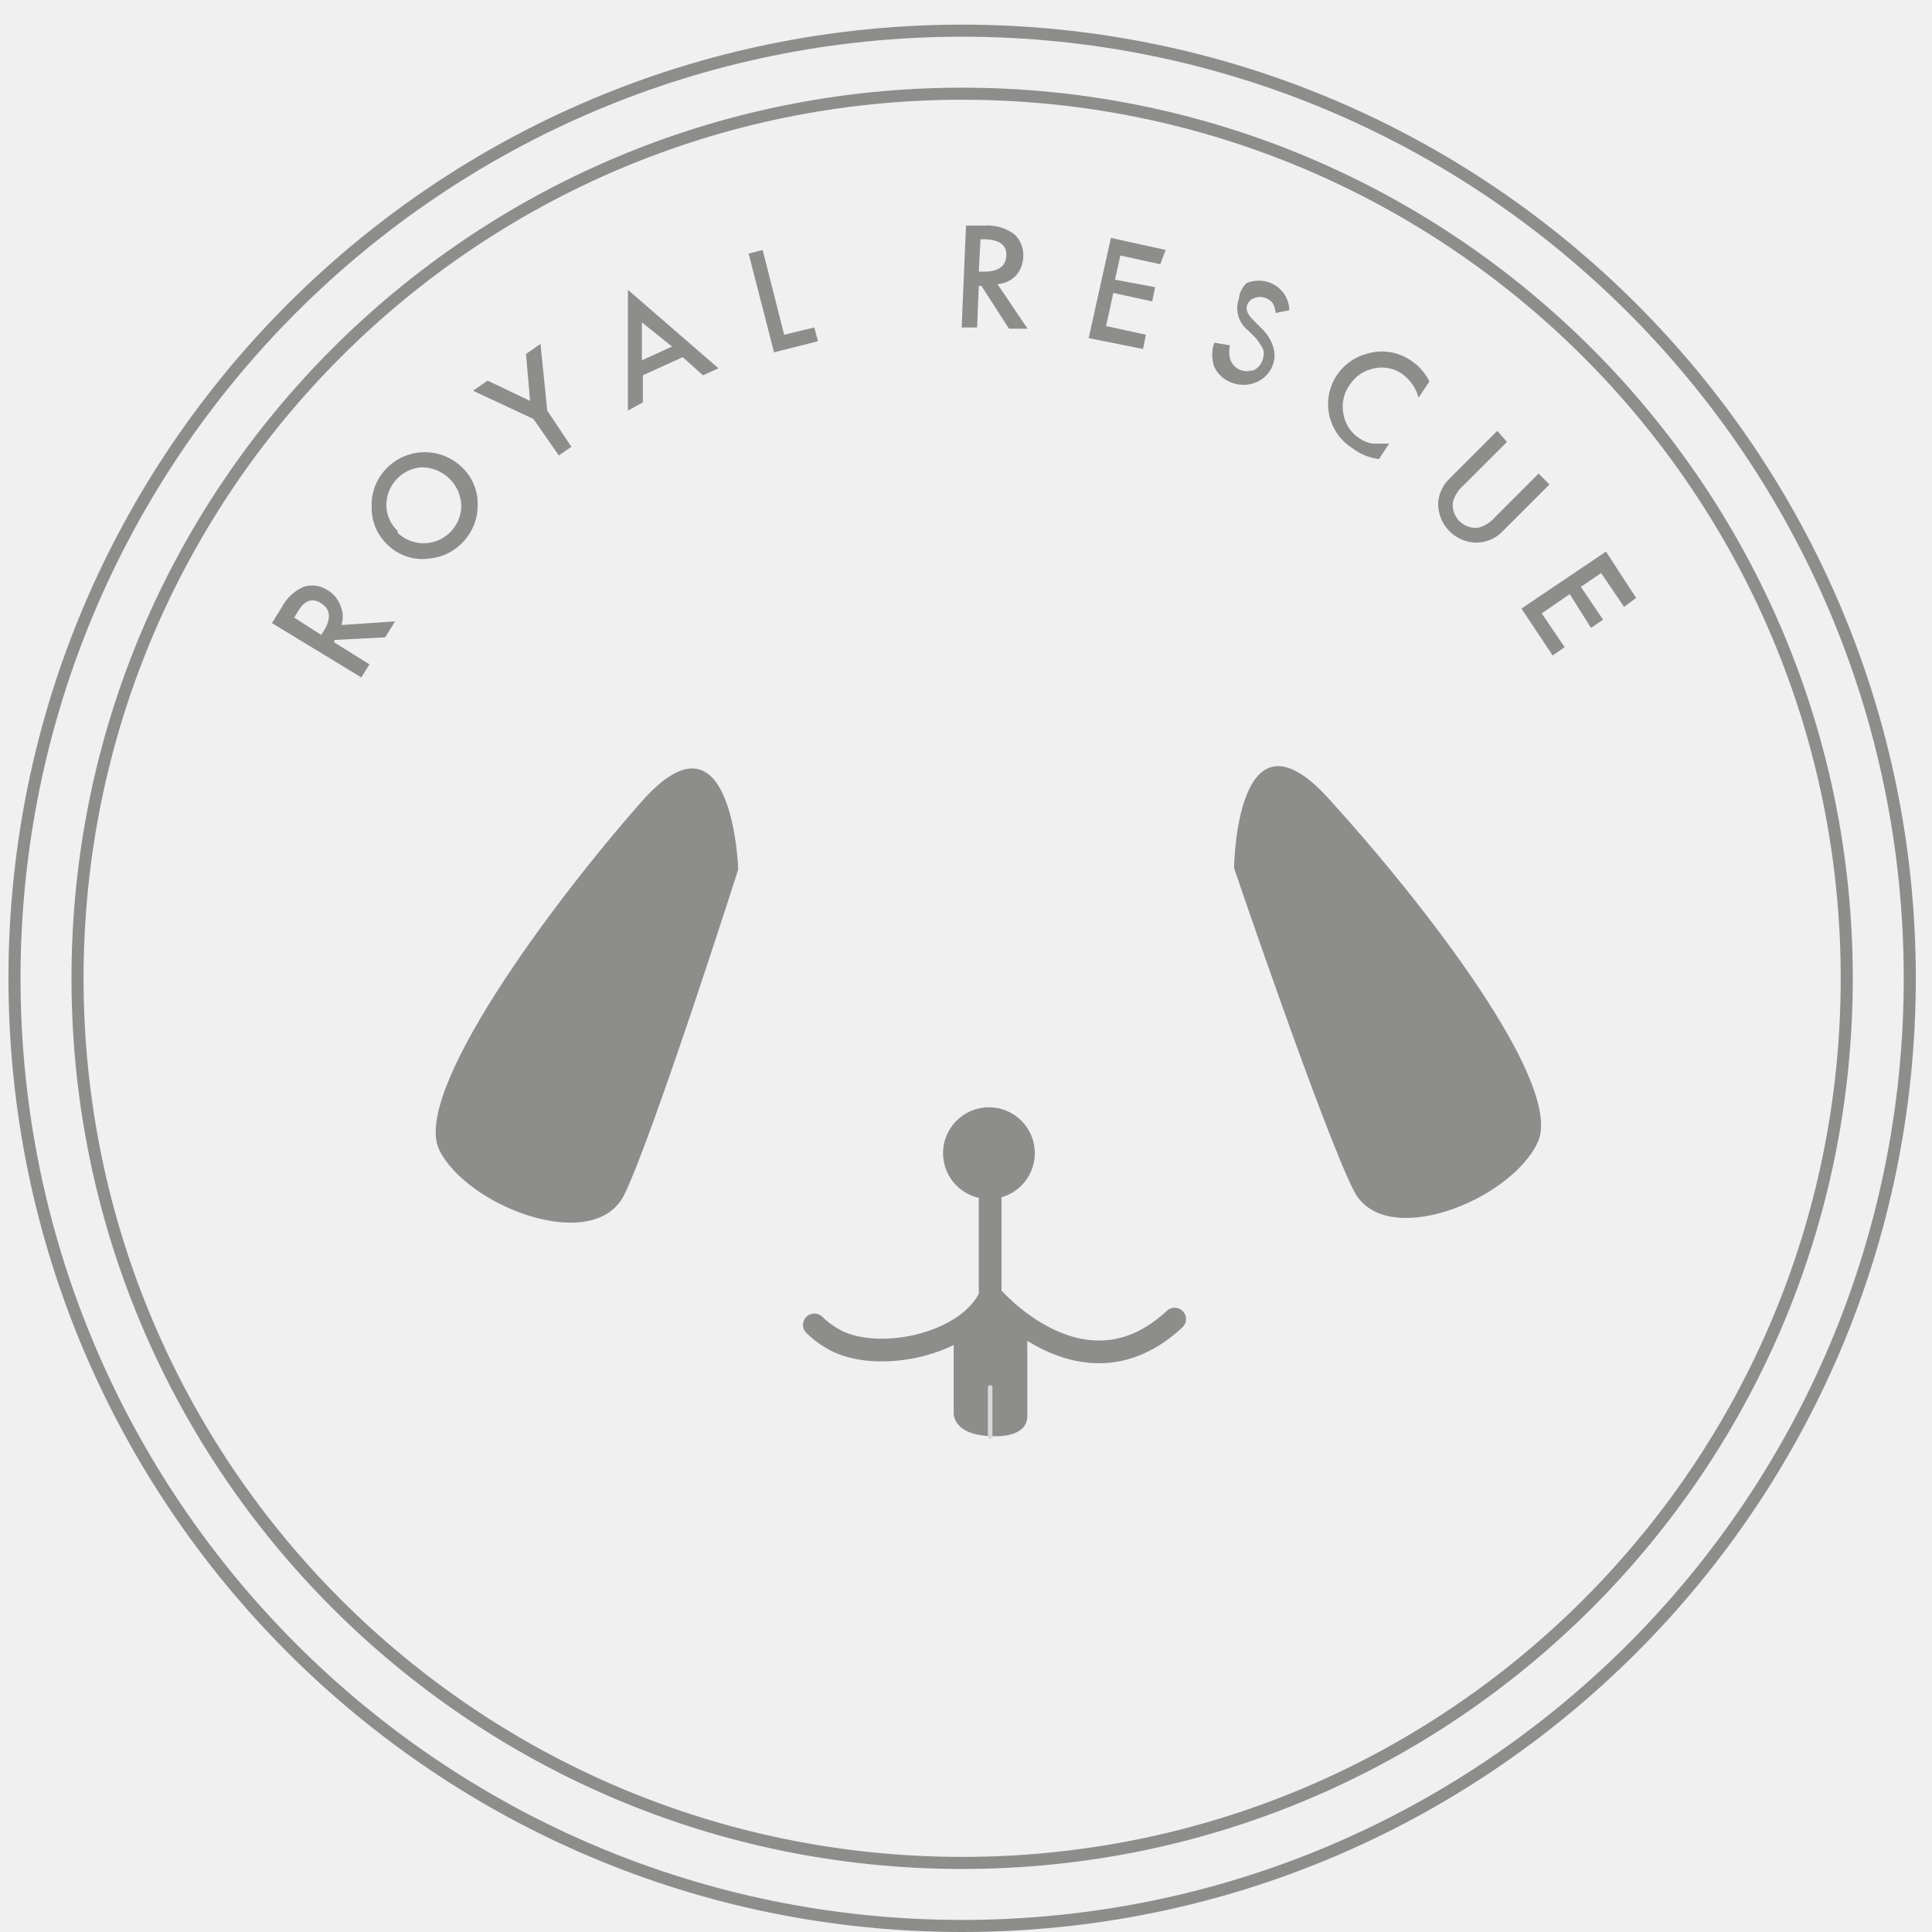
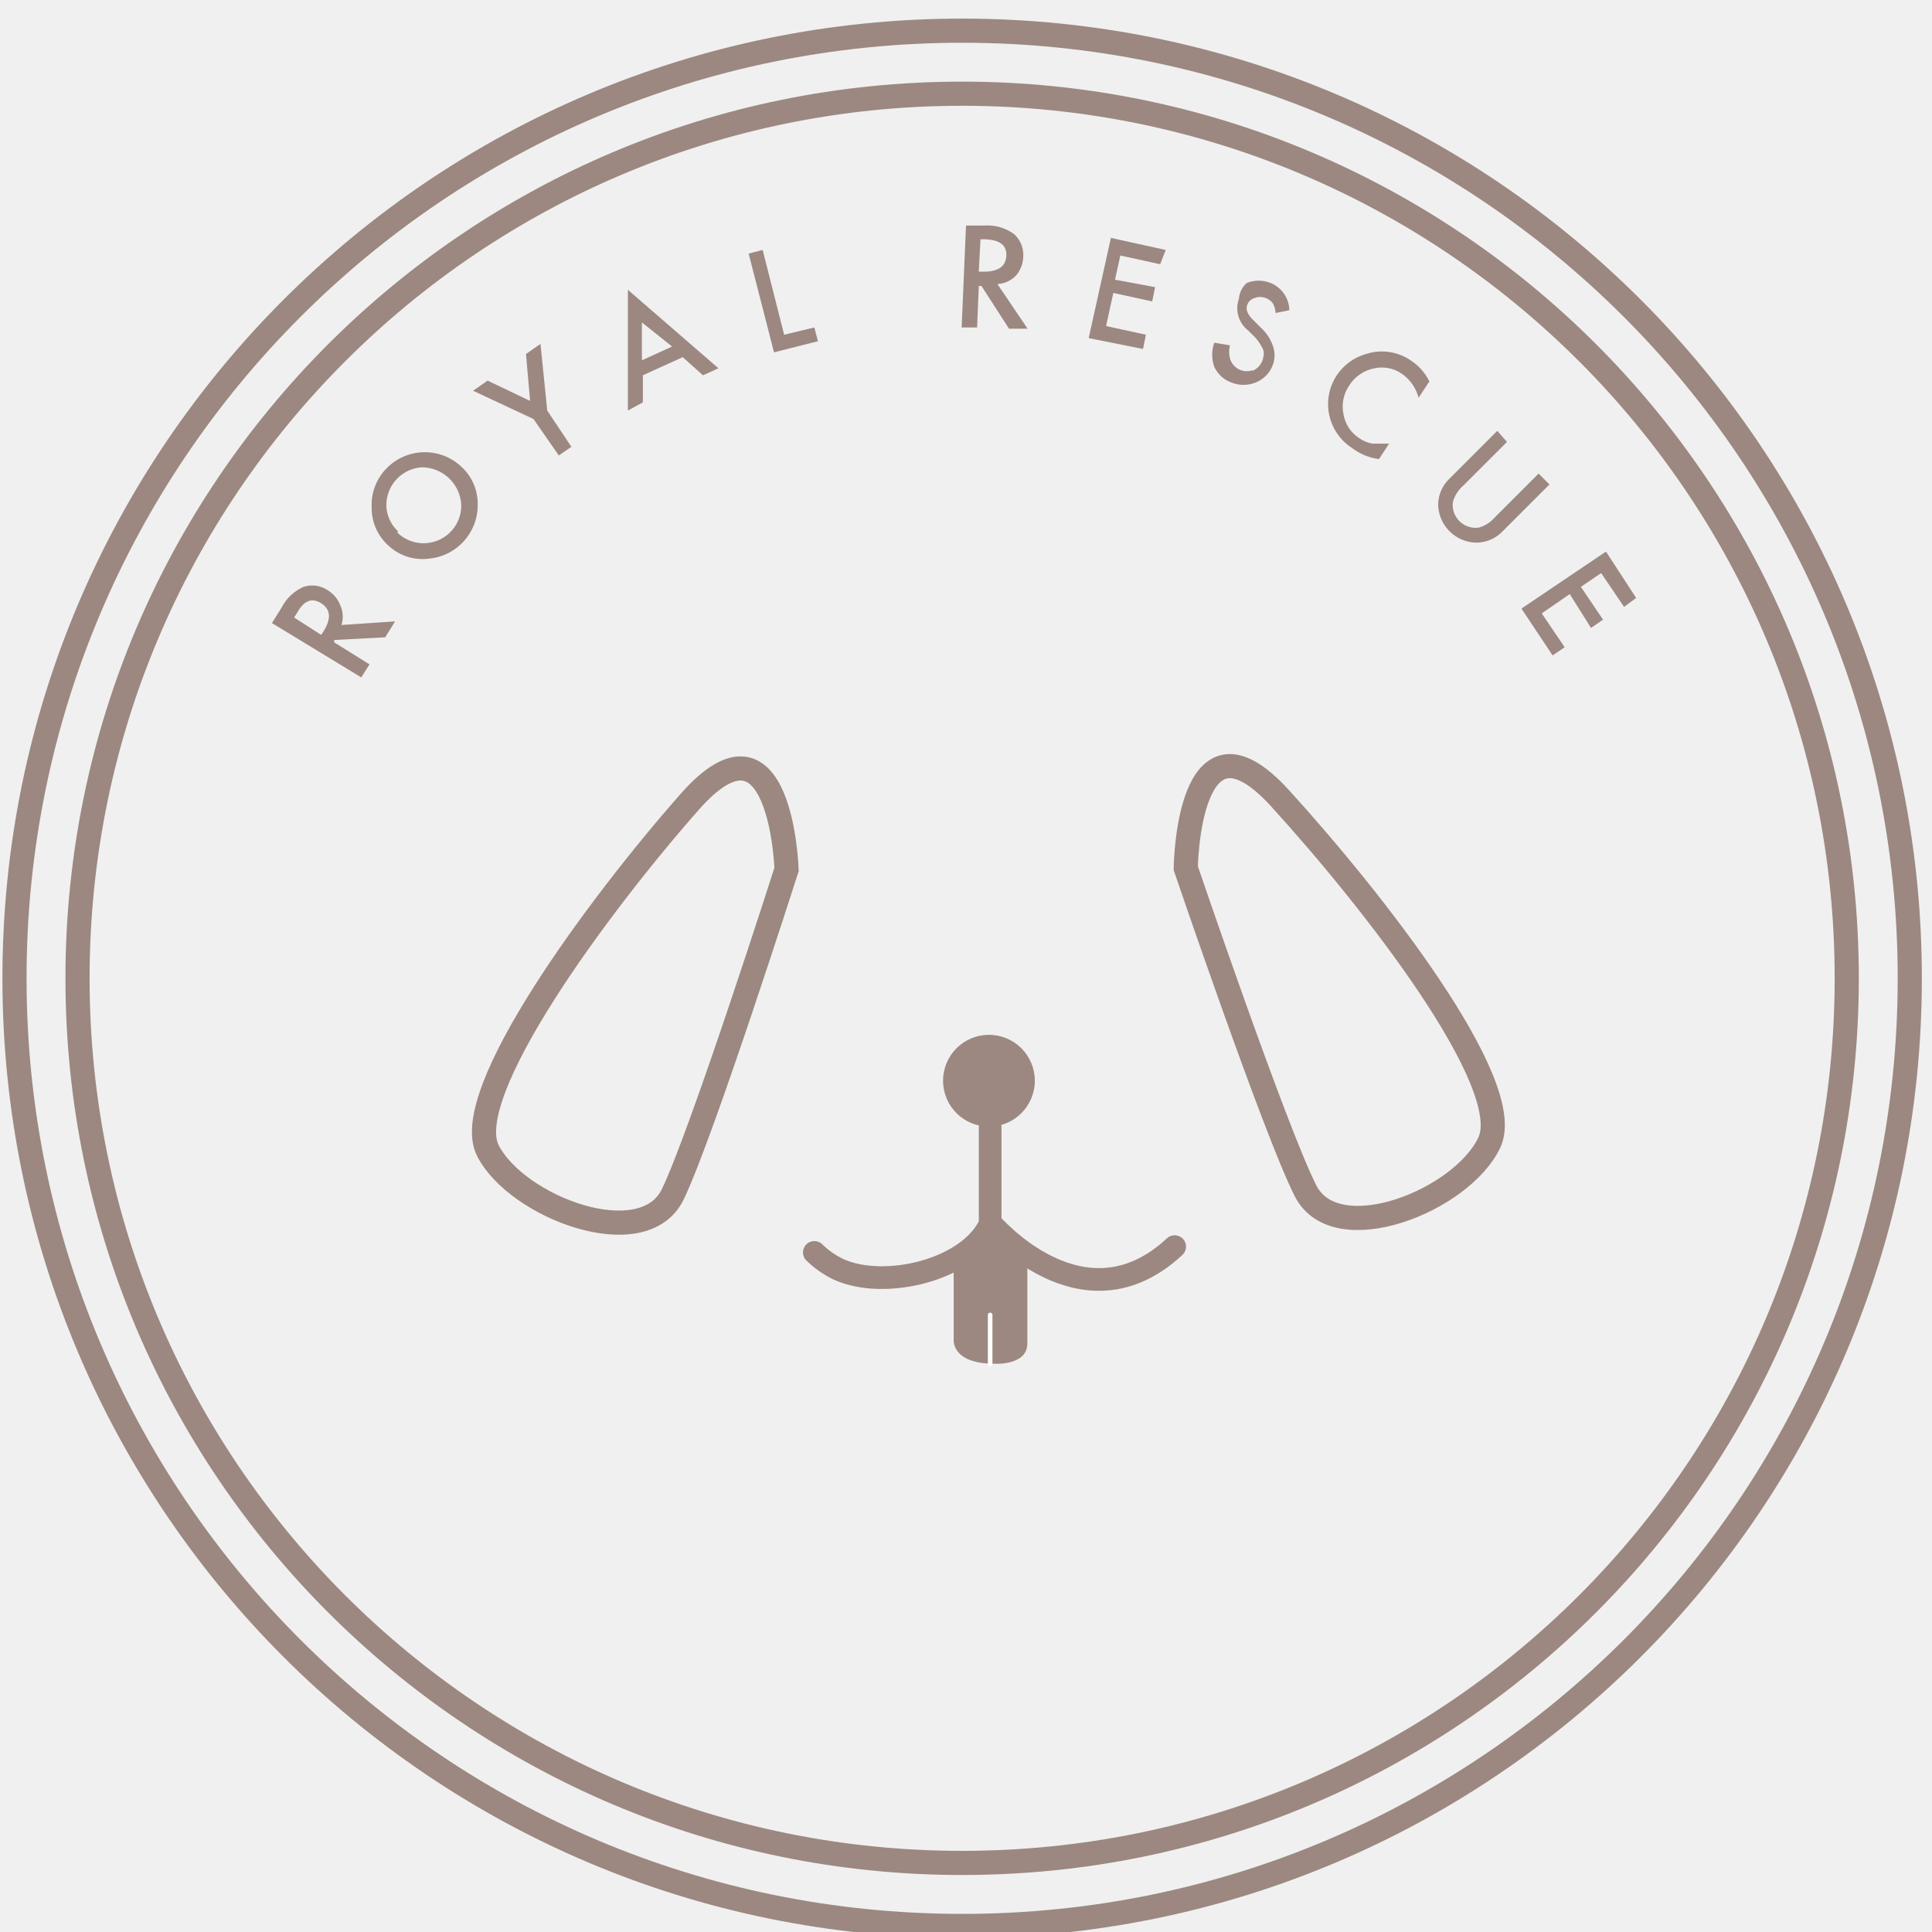
<svg xmlns="http://www.w3.org/2000/svg" id="Layer_1" data-name="Layer 1" width="1.11in" height="1.11in" viewBox="0 0 80 80">
-   <path d="M39.49,55.1v3.37s-.11,1,1.7,1c0,0,1.32.08,1.35-.81V55.09A9.83,9.83,0,0,1,41,53.67,8.94,8.94,0,0,1,39.49,55.1Z" fill="#8d8d8b" />
-   <path d="M30.57,36s-.23-7.08-4-2.81-9.56,12.1-8.37,14.45,6.44,4.34,7.66,1.81S30.57,36,30.57,36Zm20.53-.06s.08-7.08,3.9-2.89,9.81,11.84,8.67,14.26-6.35,4.48-7.61,2S51.1,35.95,51.1,35.95Z" fill="#8d8d8b" />
-   <circle cx="40.95" cy="47.75" r="1.9" fill="#8d8d8b" />
-   <path d="M41,49.68v4c-.87,1.91-4.37,2.75-6.28,1.88a3.8,3.8,0,0,1-1-.7M41,53.62s3.82,4.56,7.64,1" fill="none" stroke="#8d8d8b" stroke-linecap="round" stroke-linejoin="round" stroke-width="0.94" />
-   <circle cx="39.84" cy="40.51" r="39.24" fill="none" stroke="#8d8d8b" stroke-linecap="round" stroke-linejoin="round" stroke-width="0.5" />
-   <circle cx="39.84" cy="40.51" r="36.63" fill="none" stroke="#8d8d8b" stroke-linecap="round" stroke-linejoin="round" stroke-width="0.5" />
-   <path d="M14.14,25.88l2.22-.15-.41.66-2.11.11v.1l1.46.91-.34.54-3.7-2.25.4-.64a1.86,1.86,0,0,1,.91-.86,1.15,1.15,0,0,1,1,.14,1.25,1.25,0,0,1,.52.62A1.15,1.15,0,0,1,14.14,25.88Zm-.84.41.11-.17q.47-.77-.11-1.14t-1,.4l-.12.19ZM16,22.51A2.07,2.07,0,0,1,15.39,21,2.15,2.15,0,0,1,16,19.4a2.21,2.21,0,0,1,3.12-.06,2.07,2.07,0,0,1,.66,1.54,2.22,2.22,0,0,1-2,2.25A2.07,2.07,0,0,1,16,22.51Zm.45-.46a1.56,1.56,0,0,0,2.65-1.14,1.64,1.64,0,0,0-1.64-1.56A1.57,1.57,0,0,0,16,21h0A1.52,1.52,0,0,0,16.48,22Zm5.64-4.7-2.5-1.17.6-.42,1.76.84-.17-1.94.6-.42L22.66,17l1,1.5-.52.36Zm6.18-2.56-1.65.75v1.12L26,17V12l3.75,3.25-.64.29Zm-.44-.44-1.25-1v1.57Zm3.75-4,.89,3.51,1.25-.3.15.57-1.82.46L31,10.5Zm9.72,1.41,1.25,1.85h-.77l-1.14-1.77h-.11l-.07,1.72h-.64L40,9.34h.75A1.87,1.87,0,0,1,42,9.7a1.16,1.16,0,0,1,.37.94,1.25,1.25,0,0,1-.29.76A1.15,1.15,0,0,1,41.34,11.76Zm-.77-.51h.2q.9,0,.94-.65t-.85-.69h-.22Zm7.51-.31-1.65-.36-.22,1,1.66.31-.12.59-1.61-.35-.3,1.37,1.65.36-.12.59L45.08,14,46,9.85l2.27.5Zm5.32,1.91-.54.11a.9.9,0,0,0-.12-.41.64.64,0,0,0-.29-.21.65.65,0,0,0-.46,0,.46.46,0,0,0-.3.27q-.12.29.24.64l.32.32a1.8,1.8,0,0,1,.5.76,1.15,1.15,0,0,1,0,.77,1.25,1.25,0,0,1-.72.74,1.34,1.34,0,0,1-1,0,1.25,1.25,0,0,1-.71-.65,1.51,1.51,0,0,1,0-1l.65.11a1.1,1.1,0,0,0,0,.54.72.72,0,0,0,.9.5l.07,0a.75.75,0,0,0,.42-.61.56.56,0,0,0,0-.21.84.84,0,0,0-.11-.22A1.79,1.79,0,0,0,52,14l-.31-.31a1.17,1.17,0,0,1-.39-1.32,1,1,0,0,1,.32-.65,1.32,1.32,0,0,1,1,0A1.25,1.25,0,0,1,53.39,12.84Zm5.79,3-.41.62a1.76,1.76,0,0,0-.7-1,1.46,1.46,0,0,0-1.17-.21,1.57,1.57,0,0,0-1,.7,1.54,1.54,0,0,0-.24,1.19,1.49,1.49,0,0,0,.66,1,1.34,1.34,0,0,0,.54.22h.69l-.42.64A2.29,2.29,0,0,1,56,18.56a2.16,2.16,0,0,1-.66-3h0a2.17,2.17,0,0,1,1.25-.91,2.12,2.12,0,0,1,1.85.29A2.16,2.16,0,0,1,59.19,15.8Zm3.25,2.45-1.8,1.8a1.4,1.4,0,0,0-.44.69.95.95,0,0,0,1.06,1.06,1.36,1.36,0,0,0,.69-.44l1.8-1.8.45.45-1.92,1.92a1.52,1.52,0,0,1-1.07.49,1.61,1.61,0,0,1-1.62-1.6s0,0,0,0a1.52,1.52,0,0,1,.49-1.07L62,17.84Zm4.85,6.83-.95-1.4-.84.57.92,1.36-.5.34L65,24.6l-1.16.8.95,1.4-.5.34L63,25.2l3.5-2.36,1.25,1.92Z" fill="#8d8d8b" />
-   <line x1="41" y1="59.49" x2="41" y2="57.45" fill="none" stroke="#d8d8d8" stroke-linecap="round" stroke-miterlimit="10" stroke-width="0.19" />
+   <path d="M39.49,52.1v3.37s-.11,1,1.7,1c0,0,1.32.08,1.35-.81V52.09A9.83,9.83,0,0,1,41,50.67,8.94,8.94,0,0,1,39.49,52.1Z" fill="#9c8881" />
+   <path d="M32.57,36s-.23-7.08-4-2.81-9.56,12.1-8.37,14.45,6.44,4.34,7.66,1.81S32.57,36,32.57,36Zm16.53-.06s.08-7.08,3.9-2.89,9.81,11.84,8.67,14.26-6.35,4.48-7.61,2S49.1,35.95,49.1,35.95Z" fill="none" stroke="#9c8881" stroke-miterlimit="10" />
+   <circle cx="40.95" cy="44.75" r="1.9" fill="#9c8881" />
+   <path d="M41,46.68v4c-.87,1.91-4.37,2.75-6.28,1.88a3.8,3.8,0,0,1-1-.7M41,50.62s3.82,4.56,7.64,1" fill="none" stroke="#9c8881" stroke-linecap="round" stroke-linejoin="round" stroke-width="0.94" />
+   <circle cx="39.84" cy="40.51" r="39.24" fill="none" stroke="#9c8881" stroke-linecap="round" stroke-linejoin="round" />
+   <circle cx="39.84" cy="40.51" r="36.63" fill="none" stroke="#9c8881" stroke-linecap="round" stroke-linejoin="round" />
+   <path d="M14.14,25.88l2.22-.15-.41.66-2.11.11v.1l1.46.91-.34.54-3.7-2.25.4-.64a1.86,1.86,0,0,1,.91-.86,1.15,1.15,0,0,1,1,.14,1.25,1.25,0,0,1,.52.62A1.15,1.15,0,0,1,14.14,25.88Zm-.84.41.11-.17q.47-.77-.11-1.14t-1,.4l-.12.19ZM16,22.51A2.07,2.07,0,0,1,15.39,21,2.15,2.15,0,0,1,16,19.4a2.21,2.21,0,0,1,3.12-.06,2.07,2.07,0,0,1,.66,1.54,2.22,2.22,0,0,1-2,2.25A2.07,2.07,0,0,1,16,22.51Zm.45-.46a1.56,1.56,0,0,0,2.65-1.14,1.64,1.64,0,0,0-1.64-1.56A1.57,1.57,0,0,0,16,21h0A1.52,1.52,0,0,0,16.48,22Zm5.64-4.7-2.5-1.17.6-.42,1.76.84-.17-1.94.6-.42L22.66,17l1,1.5-.52.36Zm6.18-2.56-1.65.75v1.12L26,17V12l3.75,3.25-.64.29Zm-.44-.44-1.25-1v1.57Zm3.75-4,.89,3.51,1.25-.3.15.57-1.82.46L31,10.5Zm9.72,1.41,1.25,1.85h-.77l-1.14-1.77h-.11l-.07,1.72h-.64L40,9.34h.75A1.87,1.87,0,0,1,42,9.7a1.16,1.16,0,0,1,.37.94,1.25,1.25,0,0,1-.29.76A1.15,1.15,0,0,1,41.34,11.76Zm-.77-.51h.2q.9,0,.94-.65t-.85-.69h-.22Zm7.51-.31-1.65-.36-.22,1,1.66.31-.12.59-1.61-.35-.3,1.37,1.65.36-.12.59L45.08,14,46,9.85l2.27.5Zm5.32,1.91-.54.11a.9.9,0,0,0-.12-.41.64.64,0,0,0-.29-.21.65.65,0,0,0-.46,0,.46.46,0,0,0-.3.27q-.12.29.24.64l.32.32a1.8,1.8,0,0,1,.5.76,1.15,1.15,0,0,1,0,.77,1.25,1.25,0,0,1-.72.74,1.34,1.34,0,0,1-1,0,1.25,1.25,0,0,1-.71-.65,1.51,1.51,0,0,1,0-1l.65.11a1.1,1.1,0,0,0,0,.54.72.72,0,0,0,.9.5l.07,0a.75.75,0,0,0,.42-.61.56.56,0,0,0,0-.21.84.84,0,0,0-.11-.22A1.79,1.79,0,0,0,52,14l-.31-.31a1.17,1.17,0,0,1-.39-1.32,1,1,0,0,1,.32-.65,1.32,1.32,0,0,1,1,0A1.25,1.25,0,0,1,53.39,12.84Zm5.79,3-.41.62a1.76,1.76,0,0,0-.7-1,1.46,1.46,0,0,0-1.17-.21,1.57,1.57,0,0,0-1,.7,1.54,1.54,0,0,0-.24,1.19,1.49,1.49,0,0,0,.66,1,1.34,1.34,0,0,0,.54.22h.69l-.42.64A2.29,2.29,0,0,1,56,18.56a2.16,2.16,0,0,1-.66-3h0a2.17,2.17,0,0,1,1.25-.91,2.12,2.12,0,0,1,1.85.29A2.16,2.16,0,0,1,59.19,15.8Zm3.25,2.45-1.8,1.8a1.4,1.4,0,0,0-.44.69.95.95,0,0,0,1.06,1.06,1.36,1.36,0,0,0,.69-.44l1.8-1.8.45.45-1.92,1.92a1.52,1.52,0,0,1-1.07.49,1.61,1.61,0,0,1-1.62-1.6s0,0,0,0a1.52,1.52,0,0,1,.49-1.07L62,17.84Zm4.85,6.83-.95-1.4-.84.57.92,1.36-.5.34L65,24.6l-1.16.8.95,1.4-.5.34L63,25.2l3.5-2.36,1.25,1.92Z" fill="#9c8881" />
+   <line x1="41" y1="56.49" x2="41" y2="54.45" fill="none" stroke="#fff" stroke-linecap="round" stroke-miterlimit="10" stroke-width="0.19" />
</svg>
